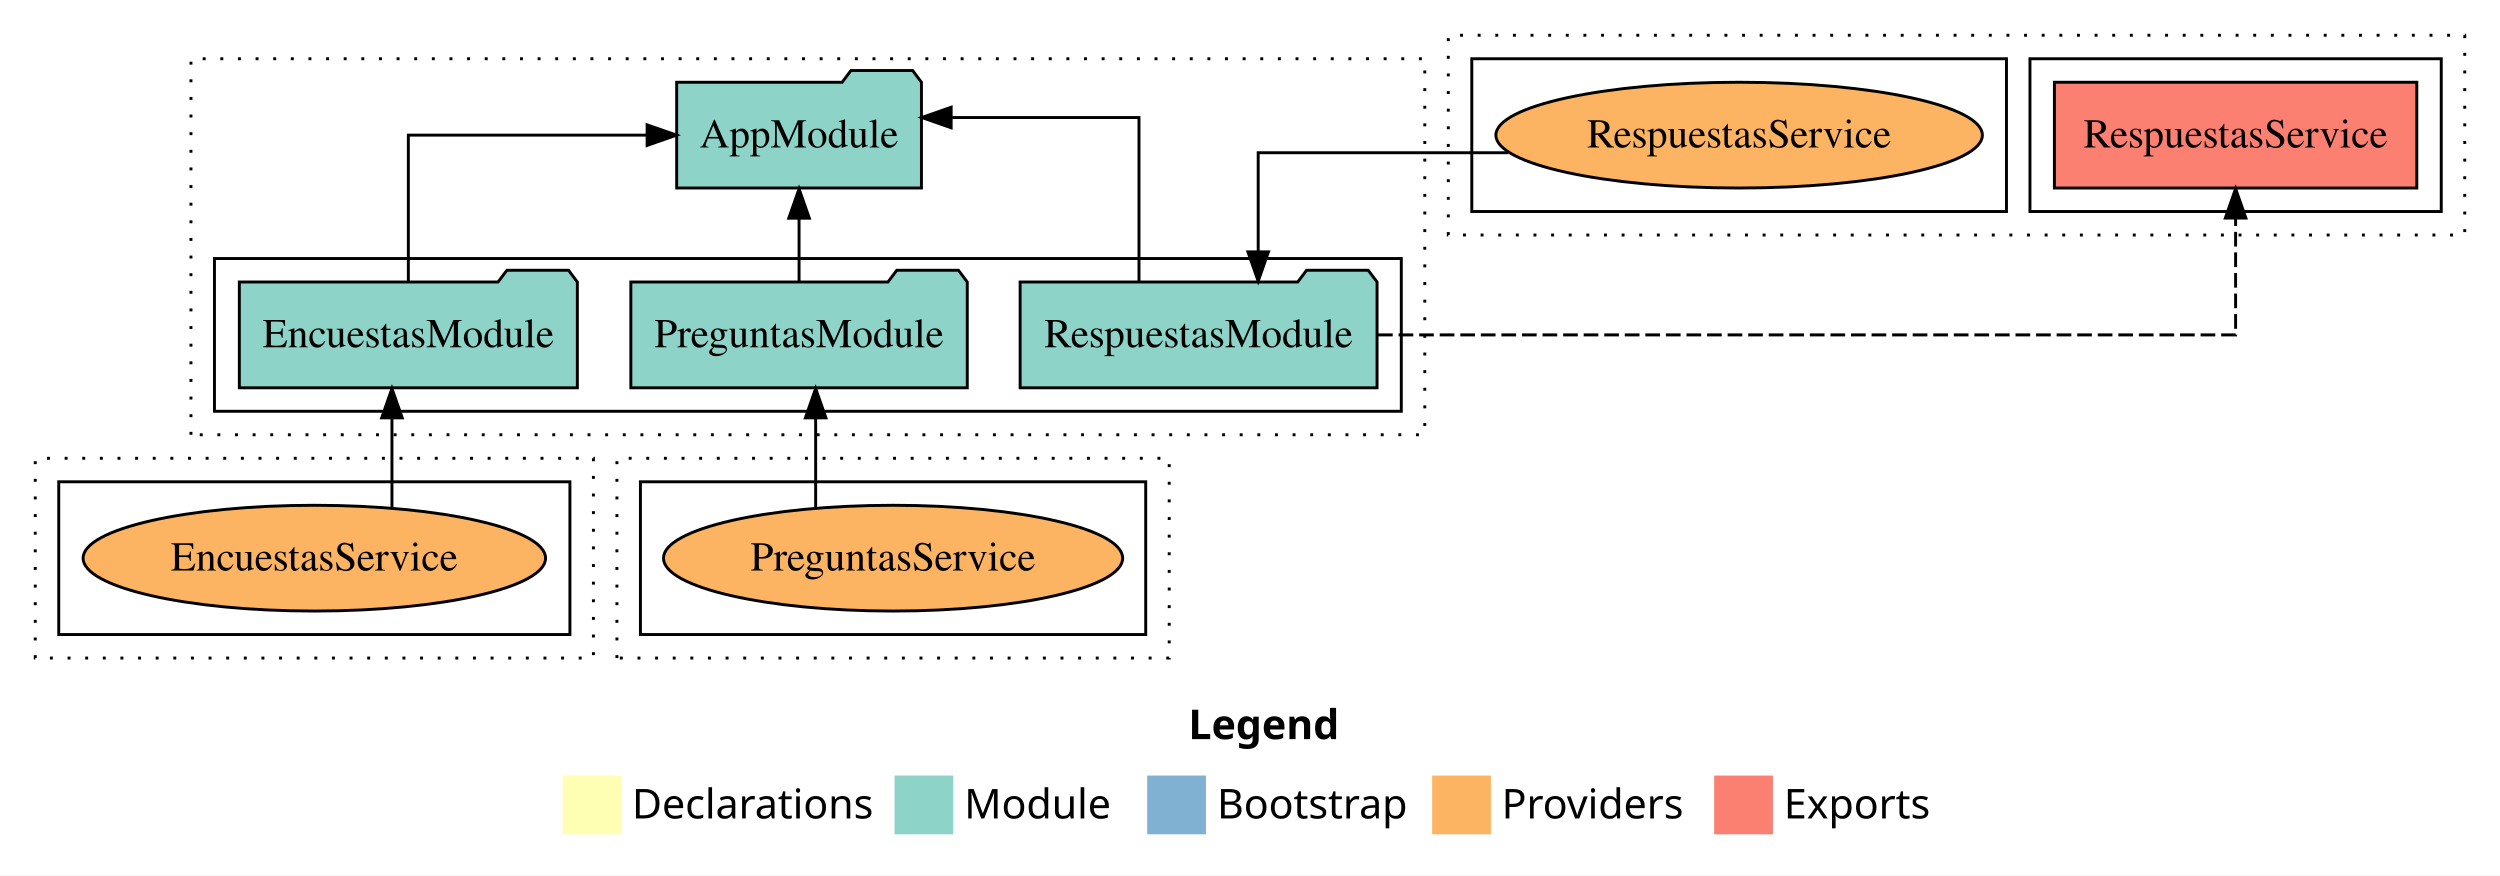
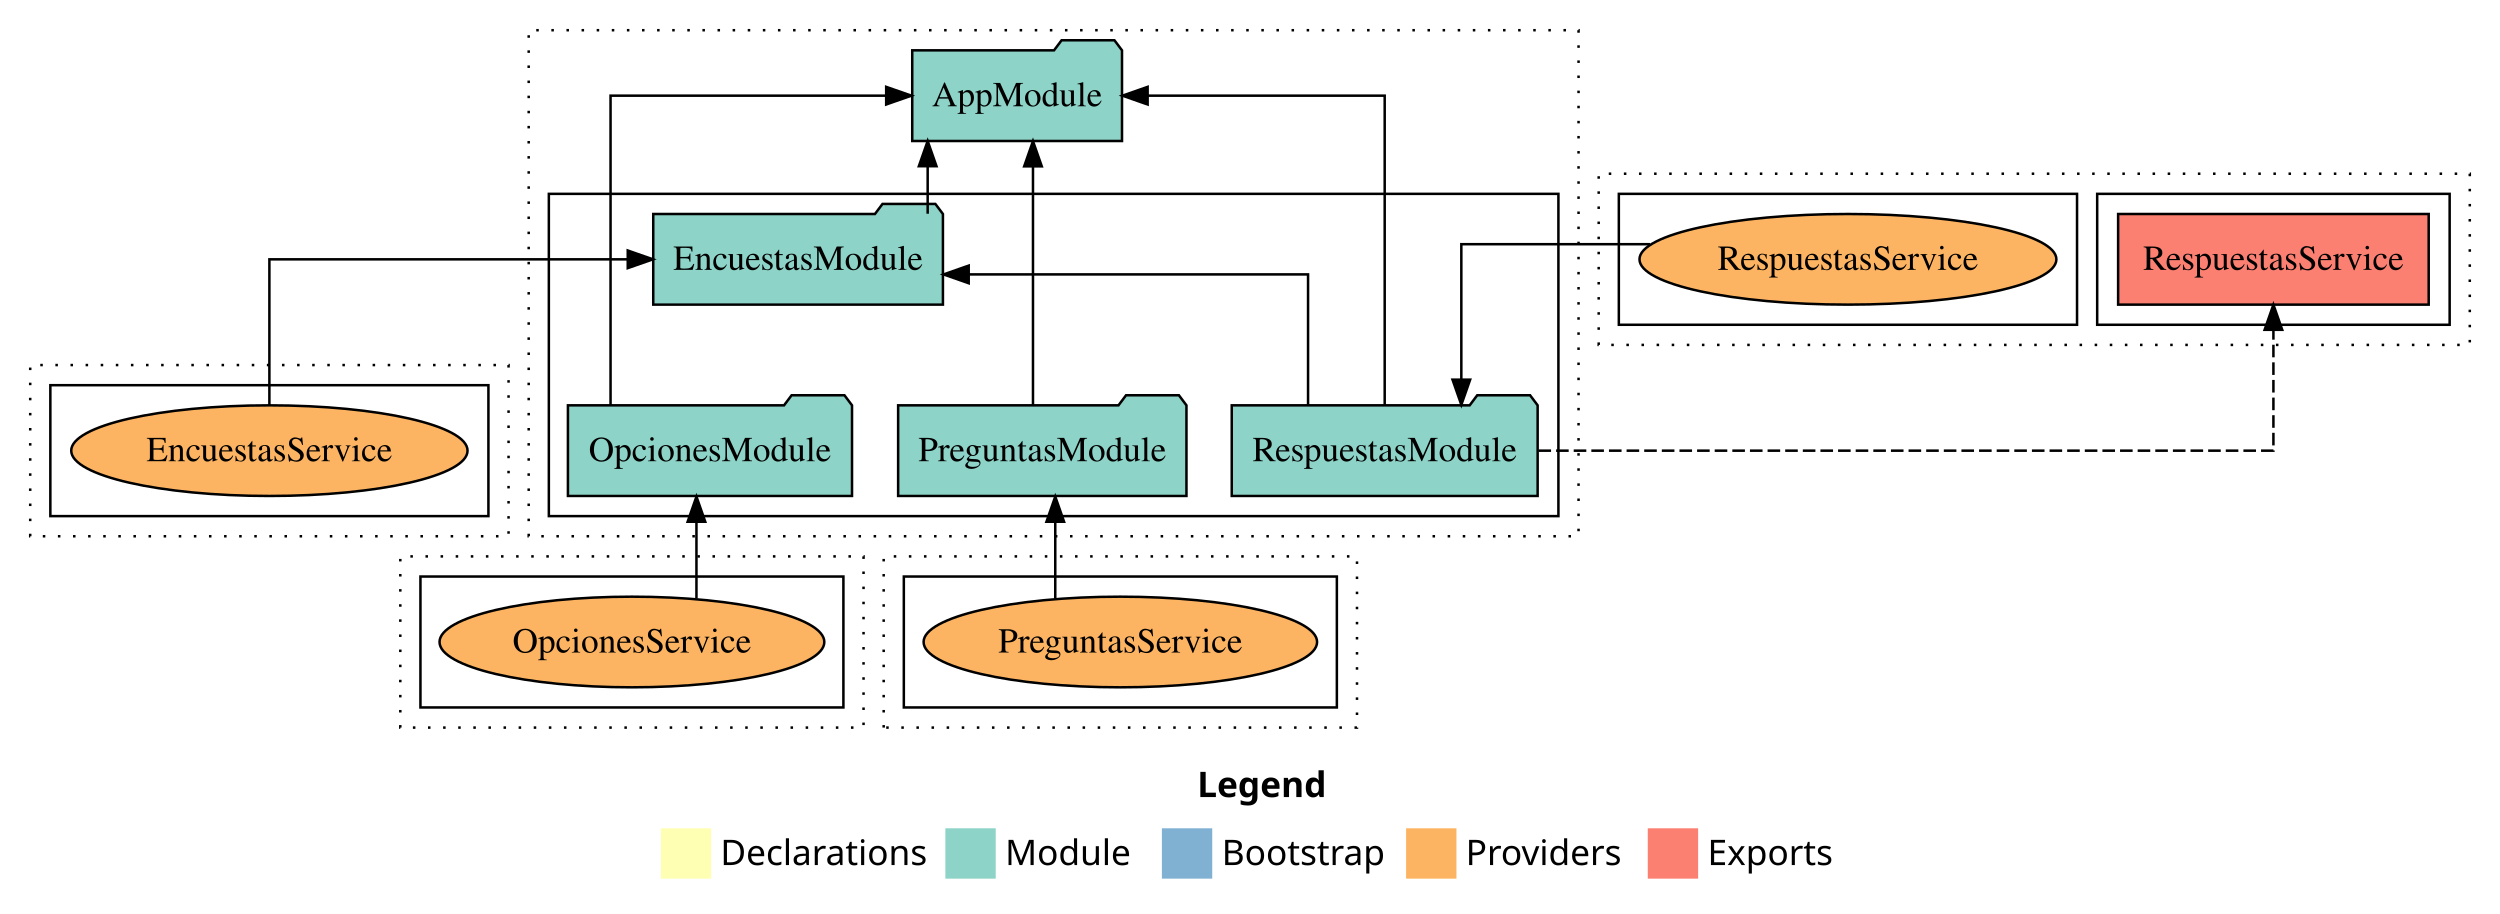
- <svg xmlns="http://www.w3.org/2000/svg" width="851pt" height="298pt" viewBox="0.00 0.00 851.00 298.00">
-   <g id="graph0" class="graph" transform="scale(1 1) rotate(0) translate(4 294)">
-     <polygon fill="white" stroke="transparent" points="-4,4 -4,-294 847,-294 847,4 -4,4" />
-     <text text-anchor="start" x="400.51" y="-42.4" font-family="Times-12" font-weight="bold" font-size="14.00">Legend</text>
-     <polygon fill="#ffffb3" stroke="transparent" points="187.5,-10 187.5,-30 207.5,-30 207.5,-10 187.5,-10" />
-     <text text-anchor="start" x="211.13" y="-15.4" font-family="Times-12" font-size="14.00">  Declarations</text>
-     <polygon fill="#8dd3c7" stroke="transparent" points="300.5,-10 300.5,-30 320.5,-30 320.5,-10 300.5,-10" />
-     <text text-anchor="start" x="324.23" y="-15.4" font-family="Times-12" font-size="14.00">  Module</text>
-     <polygon fill="#80b1d3" stroke="transparent" points="386.5,-10 386.5,-30 406.5,-30 406.5,-10 386.5,-10" />
-     <text text-anchor="start" x="410.28" y="-15.4" font-family="Times-12" font-size="14.00">  Bootstrap</text>
-     <polygon fill="#fdb462" stroke="transparent" points="483.5,-10 483.5,-30 503.5,-30 503.5,-10 483.5,-10" />
-     <text text-anchor="start" x="507.17" y="-15.4" font-family="Times-12" font-size="14.00">  Providers</text>
-     <polygon fill="#fb8072" stroke="transparent" points="579.5,-10 579.5,-30 599.5,-30 599.5,-10 579.5,-10" />
-     <text text-anchor="start" x="603.23" y="-15.4" font-family="Times-12" font-size="14.00">  Exports</text>
+ <svg xmlns="http://www.w3.org/2000/svg" width="993pt" height="363pt" viewBox="0.00 0.00 993.00 363.00">
+   <g id="graph0" class="graph" transform="scale(1 1) rotate(0) translate(4 359)">
+     <polygon fill="white" stroke="transparent" points="-4,4 -4,-359 989,-359 989,4 -4,4" />
+     <text text-anchor="start" x="471.51" y="-42.4" font-family="Times-12" font-weight="bold" font-size="14.00">Legend</text>
+     <polygon fill="#ffffb3" stroke="transparent" points="258.5,-10 258.5,-30 278.5,-30 278.5,-10 258.5,-10" />
+     <text text-anchor="start" x="282.13" y="-15.4" font-family="Times-12" font-size="14.00">  Declarations</text>
+     <polygon fill="#8dd3c7" stroke="transparent" points="371.5,-10 371.5,-30 391.5,-30 391.5,-10 371.5,-10" />
+     <text text-anchor="start" x="395.23" y="-15.4" font-family="Times-12" font-size="14.00">  Module</text>
+     <polygon fill="#80b1d3" stroke="transparent" points="457.5,-10 457.5,-30 477.5,-30 477.5,-10 457.5,-10" />
+     <text text-anchor="start" x="481.28" y="-15.4" font-family="Times-12" font-size="14.00">  Bootstrap</text>
+     <polygon fill="#fdb462" stroke="transparent" points="554.5,-10 554.5,-30 574.5,-30 574.5,-10 554.5,-10" />
+     <text text-anchor="start" x="578.17" y="-15.4" font-family="Times-12" font-size="14.00">  Providers</text>
+     <polygon fill="#fb8072" stroke="transparent" points="650.5,-10 650.5,-30 670.5,-30 670.5,-10 650.5,-10" />
+     <text text-anchor="start" x="674.23" y="-15.4" font-family="Times-12" font-size="14.00">  Exports</text>
    <g id="clust1" class="cluster">
-       <polygon fill="none" stroke="black" stroke-dasharray="1,5" points="61,-146 61,-274 481,-274 481,-146 61,-146" />
+       <polygon fill="none" stroke="black" stroke-dasharray="1,5" points="206,-146 206,-347 623,-347 623,-146 206,-146" />
    </g>
    <g id="clust3" class="cluster">
-       <polygon fill="none" stroke="black" points="69,-154 69,-206 473,-206 473,-154 69,-154" />
+       <polygon fill="none" stroke="black" points="214,-154 214,-282 615,-282 615,-154 214,-154" />
    </g>
    <g id="clust7" class="cluster">
-       <polygon fill="none" stroke="black" stroke-dasharray="1,5" points="8,-70 8,-138 198,-138 198,-70 8,-70" />
+       <polygon fill="none" stroke="black" stroke-dasharray="1,5" points="8,-146 8,-214 198,-214 198,-146 8,-146" />
    </g>
    <g id="clust12" class="cluster">
-       <polygon fill="none" stroke="black" points="16,-78 16,-130 190,-130 190,-78 16,-78" />
+       <polygon fill="none" stroke="black" points="16,-154 16,-206 190,-206 190,-154 16,-154" />
    </g>
    <g id="clust13" class="cluster">
-       <polygon fill="none" stroke="black" stroke-dasharray="1,5" points="206,-70 206,-138 394,-138 394,-70 206,-70" />
+       <polygon fill="none" stroke="black" stroke-dasharray="1,5" points="155,-70 155,-138 339,-138 339,-70 155,-70" />
    </g>
    <g id="clust18" class="cluster">
-       <polygon fill="none" stroke="black" points="214,-78 214,-130 386,-130 386,-78 214,-78" />
+       <polygon fill="none" stroke="black" points="163,-78 163,-130 331,-130 331,-78 163,-78" />
    </g>
    <g id="clust19" class="cluster">
-       <polygon fill="none" stroke="black" stroke-dasharray="1,5" points="489,-214 489,-282 835,-282 835,-214 489,-214" />
-     </g>
-     <g id="clust22" class="cluster">
-       <polygon fill="none" stroke="black" points="687,-222 687,-274 827,-274 827,-222 687,-222" />
+       <polygon fill="none" stroke="black" stroke-dasharray="1,5" points="347,-70 347,-138 535,-138 535,-70 347,-70" />
    </g>
    <g id="clust24" class="cluster">
-       <polygon fill="none" stroke="black" points="497,-222 497,-274 679,-274 679,-222 497,-222" />
+       <polygon fill="none" stroke="black" points="355,-78 355,-130 527,-130 527,-78 355,-78" />
+     </g>
+     <g id="clust25" class="cluster">
+       <polygon fill="none" stroke="black" stroke-dasharray="1,5" points="631,-222 631,-290 977,-290 977,-222 631,-222" />
+     </g>
+     <g id="clust28" class="cluster">
+       <polygon fill="none" stroke="black" points="829,-230 829,-282 969,-282 969,-230 829,-230" />
+     </g>
+     <g id="clust30" class="cluster">
+       <polygon fill="none" stroke="black" points="639,-230 639,-282 821,-282 821,-230 639,-230" />
    </g>
    <g id="node1" class="node">
-       <polygon fill="#8dd3c7" stroke="black" points="192.53,-198 189.53,-202 168.53,-202 165.53,-198 77.47,-198 77.47,-162 192.53,-162 192.53,-198" />
-       <text text-anchor="middle" x="135" y="-175.8" font-family="Times,serif" font-size="14.00">EncuestasModule</text>
+       <polygon fill="#8dd3c7" stroke="black" points="370.53,-274 367.53,-278 346.53,-278 343.53,-274 255.47,-274 255.47,-238 370.53,-238 370.53,-274" />
+       <text text-anchor="middle" x="313" y="-251.8" font-family="Times,serif" font-size="14.00">EncuestasModule</text>
+     </g>
+     <g id="node5" class="node">
+       <polygon fill="#8dd3c7" stroke="black" points="441.66,-339 438.66,-343 417.66,-343 414.66,-339 358.34,-339 358.34,-303 441.66,-303 441.66,-339" />
+       <text text-anchor="middle" x="400" y="-316.8" font-family="Times,serif" font-size="14.00">AppModule</text>
+     </g>
+     <g id="edge1" class="edge">
+       <path fill="none" stroke="black" d="M364.47,-274.11C364.47,-274.11 364.47,-292.99 364.47,-292.99" />
+       <polygon fill="black" stroke="black" points="360.97,-292.99 364.47,-302.99 367.97,-292.99 360.97,-292.99" />
+     </g>
+     <g id="node2" class="node">
+       <polygon fill="#8dd3c7" stroke="black" points="334.42,-198 331.42,-202 310.42,-202 307.42,-198 221.58,-198 221.58,-162 334.42,-162 334.42,-198" />
+       <text text-anchor="middle" x="278" y="-175.8" font-family="Times,serif" font-size="14.00">OpcionesModule</text>
+     </g>
+     <g id="edge2" class="edge">
+       <path fill="none" stroke="black" d="M238.51,-198.14C238.51,-236.23 238.51,-321 238.51,-321 238.51,-321 347.99,-321 347.99,-321" />
+       <polygon fill="black" stroke="black" points="347.99,-324.5 357.99,-321 347.99,-317.5 347.99,-324.5" />
+     </g>
+     <g id="node3" class="node">
+       <polygon fill="#8dd3c7" stroke="black" points="467.26,-198 464.26,-202 443.26,-202 440.26,-198 352.74,-198 352.74,-162 467.26,-162 467.26,-198" />
+       <text text-anchor="middle" x="410" y="-175.8" font-family="Times,serif" font-size="14.00">PreguntasModule</text>
+     </g>
+     <g id="edge3" class="edge">
+       <path fill="none" stroke="black" d="M406.3,-198.14C406.3,-198.14 406.3,-292.93 406.3,-292.93" />
+       <polygon fill="black" stroke="black" points="402.8,-292.92 406.3,-302.93 409.8,-292.93 402.8,-292.92" />
    </g>
    <g id="node4" class="node">
-       <polygon fill="#8dd3c7" stroke="black" points="309.66,-266 306.66,-270 285.66,-270 282.66,-266 226.34,-266 226.34,-230 309.66,-230 309.66,-266" />
-       <text text-anchor="middle" x="268" y="-243.8" font-family="Times,serif" font-size="14.00">AppModule</text>
+       <polygon fill="#8dd3c7" stroke="black" points="606.75,-198 603.75,-202 582.75,-202 579.75,-198 485.25,-198 485.25,-162 606.75,-162 606.75,-198" />
+       <text text-anchor="middle" x="546" y="-175.8" font-family="Times,serif" font-size="14.00">RespuestasModule</text>
    </g>
-     <g id="edge1" class="edge">
-       <path fill="none" stroke="black" d="M135,-198.22C135,-218.37 135,-248 135,-248 135,-248 216.28,-248 216.28,-248" />
-       <polygon fill="black" stroke="black" points="216.28,-251.5 226.28,-248 216.28,-244.5 216.28,-251.5" />
+     <g id="edge5" class="edge">
+       <path fill="none" stroke="black" d="M515.56,-198.03C515.56,-218.77 515.56,-250 515.56,-250 515.56,-250 380.77,-250 380.77,-250" />
+       <polygon fill="black" stroke="black" points="380.77,-246.5 370.77,-250 380.77,-253.5 380.77,-246.5" />
    </g>
-     <g id="node2" class="node">
-       <polygon fill="#8dd3c7" stroke="black" points="325.26,-198 322.26,-202 301.26,-202 298.26,-198 210.74,-198 210.74,-162 325.26,-162 325.26,-198" />
-       <text text-anchor="middle" x="268" y="-175.8" font-family="Times,serif" font-size="14.00">PreguntasModule</text>
+     <g id="edge4" class="edge">
+       <path fill="none" stroke="black" d="M546,-198.14C546,-236.23 546,-321 546,-321 546,-321 451.84,-321 451.84,-321" />
+       <polygon fill="black" stroke="black" points="451.84,-317.5 441.84,-321 451.84,-324.5 451.84,-317.5" />
    </g>
-     <g id="edge2" class="edge">
-       <path fill="none" stroke="black" d="M268,-198.22C268,-198.22 268,-219.73 268,-219.73" />
-       <polygon fill="black" stroke="black" points="264.5,-219.73 268,-229.73 271.5,-219.73 264.5,-219.73" />
+     <g id="node9" class="node">
+       <polygon fill="#fb8072" stroke="black" points="960.68,-274 837.32,-274 837.32,-238 960.68,-238 960.68,-274" />
+       <text text-anchor="middle" x="899" y="-251.8" font-family="Times,serif" font-size="14.00">RespuestasService </text>
    </g>
-     <g id="node3" class="node">
-       <polygon fill="#8dd3c7" stroke="black" points="464.75,-198 461.75,-202 440.75,-202 437.75,-198 343.25,-198 343.25,-162 464.75,-162 464.75,-198" />
-       <text text-anchor="middle" x="404" y="-175.8" font-family="Times,serif" font-size="14.00">RespuestasModule</text>
+     <g id="edge9" class="edge">
+       <path fill="none" stroke="black" stroke-dasharray="5,2" d="M607.08,-180C708.12,-180 899,-180 899,-180 899,-180 899,-227.99 899,-227.99" />
+       <polygon fill="black" stroke="black" points="895.5,-227.99 899,-237.99 902.5,-227.99 895.5,-227.99" />
    </g>
-     <g id="edge3" class="edge">
-       <path fill="none" stroke="black" d="M383.71,-198.29C383.71,-220.21 383.71,-254 383.71,-254 383.71,-254 319.77,-254 319.77,-254" />
-       <polygon fill="black" stroke="black" points="319.77,-250.5 309.77,-254 319.77,-257.5 319.77,-250.5" />
+     <g id="node6" class="node">
+       <ellipse fill="#fdb462" stroke="black" cx="103" cy="-180" rx="78.71" ry="18" />
+       <text text-anchor="middle" x="103" y="-175.8" font-family="Times,serif" font-size="14.00">EncuestasService</text>
+     </g>
+     <g id="edge6" class="edge">
+       <path fill="none" stroke="black" d="M103,-198.01C103,-220.49 103,-256 103,-256 103,-256 245.34,-256 245.34,-256" />
+       <polygon fill="black" stroke="black" points="245.34,-259.5 255.34,-256 245.34,-252.5 245.34,-259.5" />
    </g>
    <g id="node7" class="node">
-       <polygon fill="#fb8072" stroke="black" points="818.68,-266 695.32,-266 695.32,-230 818.68,-230 818.68,-266" />
-       <text text-anchor="middle" x="757" y="-243.8" font-family="Times,serif" font-size="14.00">RespuestasService </text>
+       <ellipse fill="#fdb462" stroke="black" cx="247" cy="-104" rx="76.42" ry="18" />
+       <text text-anchor="middle" x="247" y="-99.8" font-family="Times,serif" font-size="14.00">OpcionesService</text>
    </g>
-     <g id="edge6" class="edge">
-       <path fill="none" stroke="black" stroke-dasharray="5,2" d="M465.08,-180C566.12,-180 757,-180 757,-180 757,-180 757,-219.78 757,-219.78" />
-       <polygon fill="black" stroke="black" points="753.5,-219.78 757,-229.78 760.5,-219.78 753.5,-219.78" />
-     </g>
-     <g id="node5" class="node">
-       <ellipse fill="#fdb462" stroke="black" cx="103" cy="-104" rx="78.71" ry="18" />
-       <text text-anchor="middle" x="103" y="-99.8" font-family="Times,serif" font-size="14.00">EncuestasService</text>
-     </g>
-     <g id="edge4" class="edge">
-       <path fill="none" stroke="black" d="M129.42,-121.25C129.42,-121.25 129.42,-151.76 129.42,-151.76" />
-       <polygon fill="black" stroke="black" points="125.92,-151.76 129.42,-161.76 132.92,-151.76 125.92,-151.76" />
-     </g>
-     <g id="node6" class="node">
-       <ellipse fill="#fdb462" stroke="black" cx="300" cy="-104" rx="78.15" ry="18" />
-       <text text-anchor="middle" x="300" y="-99.8" font-family="Times,serif" font-size="14.00">PreguntasService</text>
-     </g>
-     <g id="edge5" class="edge">
-       <path fill="none" stroke="black" d="M273.65,-121.25C273.65,-121.25 273.65,-151.76 273.65,-151.76" />
-       <polygon fill="black" stroke="black" points="270.15,-151.76 273.65,-161.76 277.15,-151.76 270.15,-151.76" />
+     <g id="edge7" class="edge">
+       <path fill="none" stroke="black" d="M272.63,-121.25C272.63,-121.25 272.63,-151.76 272.63,-151.76" />
+       <polygon fill="black" stroke="black" points="269.13,-151.76 272.63,-161.76 276.13,-151.76 269.13,-151.76" />
    </g>
    <g id="node8" class="node">
-       <ellipse fill="#fdb462" stroke="black" cx="588" cy="-248" rx="82.8" ry="18" />
-       <text text-anchor="middle" x="588" y="-243.8" font-family="Times,serif" font-size="14.00">RespuestasService</text>
+       <ellipse fill="#fdb462" stroke="black" cx="441" cy="-104" rx="78.15" ry="18" />
+       <text text-anchor="middle" x="441" y="-99.8" font-family="Times,serif" font-size="14.00">PreguntasService</text>
    </g>
-     <g id="edge7" class="edge">
-       <path fill="none" stroke="black" d="M509.5,-242C467.49,-242 424.29,-242 424.29,-242 424.29,-242 424.29,-208.27 424.29,-208.27" />
-       <polygon fill="black" stroke="black" points="427.79,-208.27 424.29,-198.27 420.79,-208.27 427.79,-208.27" />
+     <g id="edge8" class="edge">
+       <path fill="none" stroke="black" d="M415.15,-121.25C415.15,-121.25 415.15,-151.76 415.15,-151.76" />
+       <polygon fill="black" stroke="black" points="411.65,-151.76 415.15,-161.76 418.65,-151.76 411.65,-151.76" />
+     </g>
+     <g id="node10" class="node">
+       <ellipse fill="#fdb462" stroke="black" cx="730" cy="-256" rx="82.8" ry="18" />
+       <text text-anchor="middle" x="730" y="-251.8" font-family="Times,serif" font-size="14.00">RespuestasService</text>
+     </g>
+     <g id="edge10" class="edge">
+       <path fill="none" stroke="black" d="M651.42,-262C613.64,-262 576.44,-262 576.44,-262 576.44,-262 576.44,-208.2 576.44,-208.2" />
+       <polygon fill="black" stroke="black" points="579.94,-208.2 576.44,-198.2 572.94,-208.2 579.94,-208.2" />
    </g>
  </g>
</svg>
